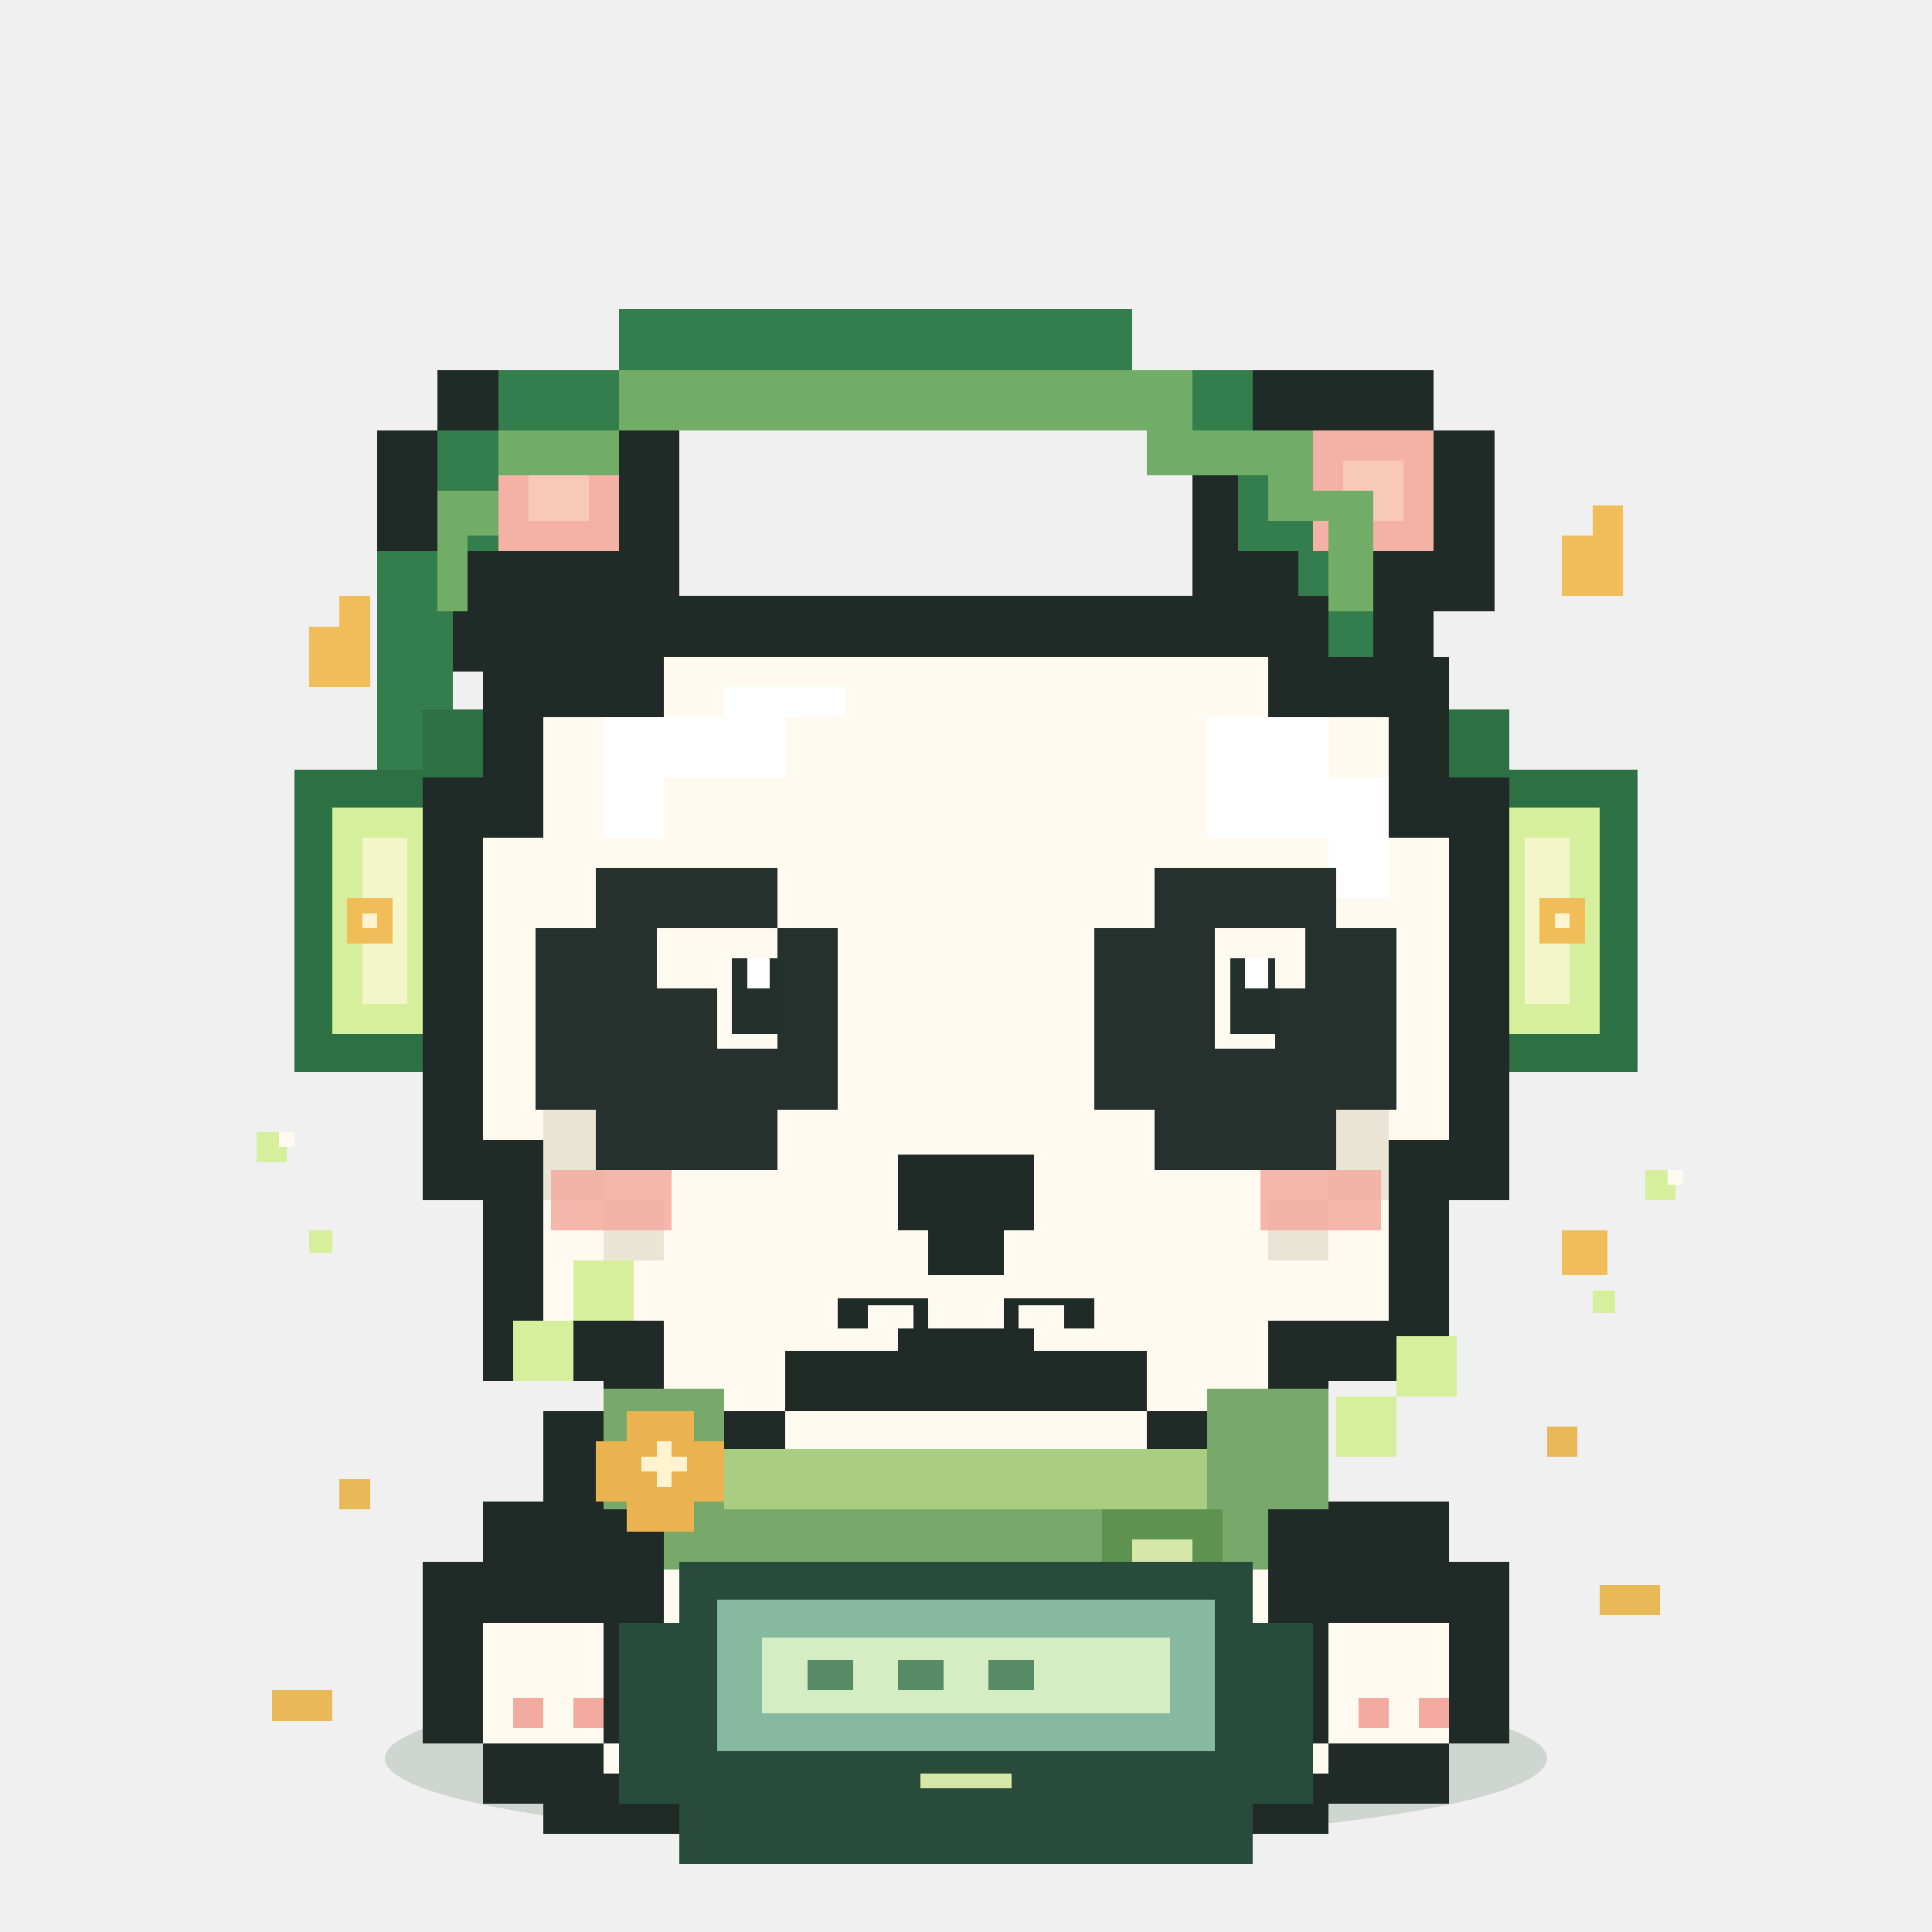
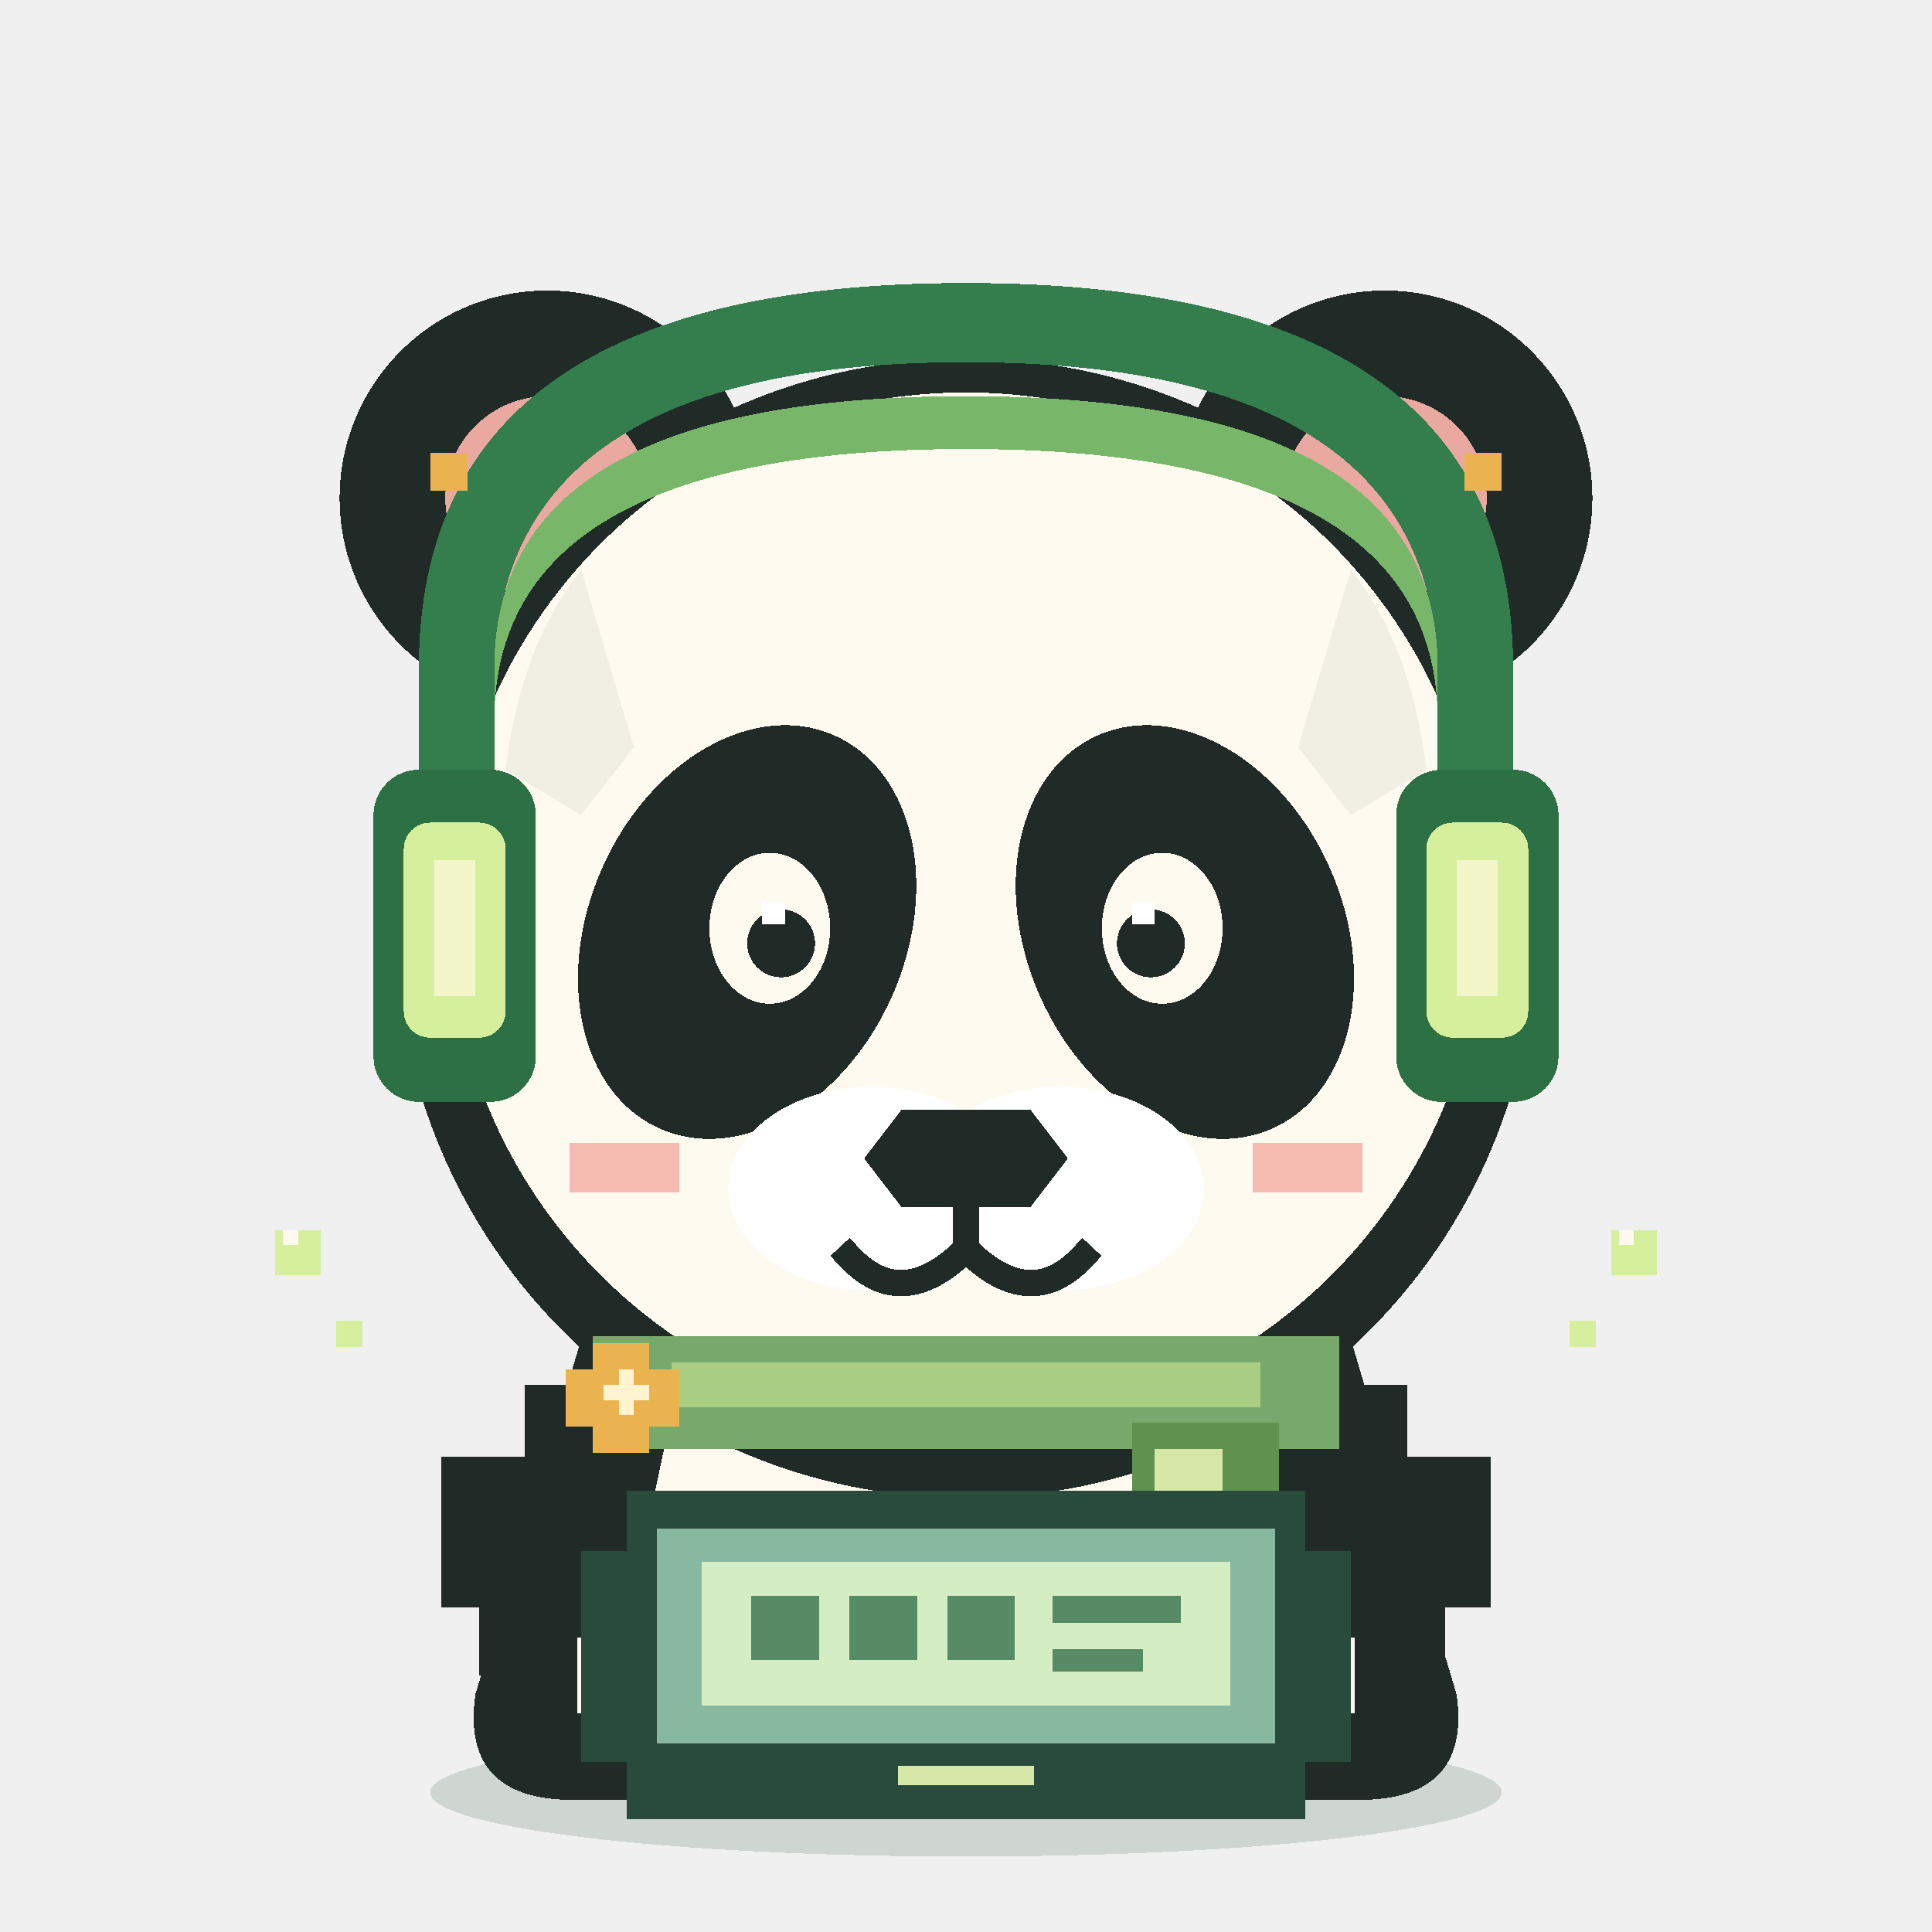
<svg xmlns="http://www.w3.org/2000/svg" viewBox="0 0 512 512" shape-rendering="crispEdges">
-   <ellipse cx="256" cy="466" rx="154" ry="22" fill="#355b42" opacity=".18" />
-   <path d="M82 166h16v16H82zM90 158h8v8h-8zM414 142h16v16h-16zM422 134h8v8h-8zM414 326h12v12h-12zM106 270h10v10h-10zM398 240h10v10h-10z" fill="#f0bd58" />
-   <path d="M116 98h48v16h16v48h-16v16h-48v-16h-16v-48h16zM332 98h48v16h16v48h-16v16h-48v-16h-16v-48h16z" fill="#202b28" />
-   <path d="M132 114h32v32h-32zM348 114h32v32h-32z" fill="#f3b2a5" />
-   <path d="M140 122h16v16h-16zM356 122h16v16h-16z" fill="#f8c9b9" />
-   <path d="M100 218v-72h16v-32h16V98h32V82h136v16h32v16h16v32h16v72h-20v-72h-16v-32h-32V98H164v16h-32v32h-12v72z" fill="#347d4c" />
-   <path d="M116 162v-32h16v-16h32v-16h152v16h32v16h16v32h-12v-24h-16v-12h-32v-12H164v12h-32v16h-8v20z" fill="#72ad68" />
-   <path d="M78 204h34v-16h20v112h-20v-16H78zM380 188h20v16h34v80h-34v16h-20z" fill="#2c7043" />
-   <path d="M88 214h28v60H88zM396 214h28v60h-28z" fill="#d5ef9d" />
-   <path d="M96 222h12v44H96zM404 222h12v44h-12z" fill="#f3f6c8" />
-   <path d="M128 174h32v-16h192v16h32v32h16v112h-16v48h-32v32H160v-32h-32v-48h-16V206h16z" fill="#202b28" />
-   <path d="M144 190h32v-16h160v16h32v32h16v80h-16v48h-32v32H176v-32h-32v-48h-16v-80h16z" fill="#fffaf0" />
-   <path d="M160 190h32v-8h32v8h-16v16h-32v16h-16zM320 190h32v16h16v32h-16v-16h-32z" fill="#ffffff" />
-   <path d="M144 286h16v32h16v16h-16v-16h-16zM352 286h16v32h-16v16h-16v-16h16z" fill="#e9e4d4" />
-   <path d="M158 230h48v16h16v48h-16v16h-48v-16h-16v-48h16zM306 230h48v16h16v48h-16v16h-48v-16h-16v-48h16z" fill="#26302d" />
-   <path d="M174 246h24v16h-24zM322 246h24v16h-24zM190 246h16v32h-16zM322 246h16v32h-16z" fill="#fffaf0" />
-   <path d="M194 254h12v20h-12zM326 254h12v20h-12z" fill="#24302b" />
-   <path d="M198 254h6v8h-6zM330 254h6v8h-6z" fill="#ffffff" />
-   <path d="M146 310h32v16h-32zM334 310h32v16h-32z" fill="#f3aaa0" opacity=".85" />
-   <path d="M238 306h36v20h-36zM246 326h20v12h-20z" fill="#202b28" />
-   <path d="M222 344h24v8h-24zM266 344h24v8h-24zM238 352h36v8h-36z" fill="#202b28" />
-   <path d="M230 346h12v6h-12zM270 346h12v6h-12z" fill="#fffaf0" />
-   <path d="M160 374h48v-16h96v16h48v32h16v64h-16v16H144v-16h-16v-64h16v-32z" fill="#202b28" />
-   <path d="M176 390h32v-16h96v16h32v32h16v48H160v-48h16z" fill="#fffaf0" />
-   <path d="M208 394h96v58h-96z" fill="#f1eee3" />
-   <path d="M128 398h32v16h16v48h-16v16h-32v-16h-16v-48h16zM352 398h32v16h16v48h-16v16h-32v-16h-16v-48h16z" fill="#202b28" />
-   <path d="M128 430h32v32h-32zM352 430h32v32h-32z" fill="#fffaf0" />
-   <path d="M160 368h32v16h128v-16h32v32h-16v16H176v-16h-16z" fill="#79a96a" />
-   <path d="M192 384h128v16H192z" fill="#a9ce82" />
-   <path d="M292 400h32v16h-16v32h-16v-16h-16v-16h16z" fill="#5f914f" />
-   <path d="M300 408h16v16h-16z" fill="#d7e7a8" />
-   <path d="M180 414h152v16h16v48h-16v16H180v-16h-16v-48h16z" fill="#294b3b" />
-   <path d="M190 424h132v40H190z" fill="#86b9a0" />
-   <path d="M202 434h108v20H202z" fill="#d5edc2" />
-   <path d="M214 440h12v8h-12zM238 440h12v8h-12zM262 440h12v8h-12z" fill="#568b66" />
-   <path d="M244 470h24v4h-24z" fill="#d7e7a8" />
-   <path d="M136 450h8v8h-8zM152 450h8v8h-8zM360 450h8v8h-8zM376 450h8v8h-8z" fill="#f3aaa0" />
-   <path d="M354 370h16v16h-16zM370 354h16v16h-16zM136 350h16v16h-16zM152 334h16v16h-16z" fill="#d5ef9d" />
-   <path d="M72 448h16v8H72zM424 420h16v8h-16zM90 392h8v8h-8zM410 378h8v8h-8z" fill="#e9b957" />
-   <g shape-rendering="crispEdges">
-     <path d="M92 238h12v12H92zM408 238h12v12h-12z" fill="#f0bd58" />
-     <path d="M96 242h4v4h-4zM412 242h4v4h-4z" fill="#fff4cf" />
-     <path d="M166 374h18v8h8v16h-8v8h-18v-8h-8v-16h8z" fill="#eab34f" />
-     <path d="M174 382h4v12h-4zM170 386h12v4h-12z" fill="#fff4cf" />
-     <path d="M68 300h8v8h-8zM436 310h8v8h-8zM82 326h6v6h-6zM422 342h6v6h-6z" fill="#d5ef9d" />
-     <path d="M74 300h4v4h-4zM442 310h4v4h-4z" fill="#fffaf0" />
-   </g>
+   <ellipse cx="256" cy="475" rx="142" ry="17" fill="#355b42" opacity=".18" />
+   <circle cx="145" cy="132" r="55" fill="#202b28" />
+   <circle cx="367" cy="132" r="55" fill="#202b28" />
+   <circle cx="145" cy="132" r="27" fill="#e9a9a0" />
+   <circle cx="367" cy="132" r="27" fill="#e9a9a0" />
+   <path d="M154 355Q154 326 185 326H327Q358 326 358 355L386 449Q390 477 360 477H152Q122 477 126 449Z" fill="#202b28" />
+   <path d="M180 365Q180 348 204 348H308Q332 348 332 365L350 450H162Z" fill="#fffaf0" />
+   <path d="M139 367h31v18h-15v59h-28v-18h-10v-40h22zM342 367h31v19h22v40h-12v18h-28v-59h-13z" fill="#202b28" />
+   <path d="M153 434h26v20h-26zM333 434h26v20h-26z" fill="#fffaf0" />
+   <path d="M177 461h60v18h-60zM275 461h60v18h-60z" fill="#202b28" />
+   <circle cx="256" cy="246" r="151" fill="#202b28" />
+   <circle cx="256" cy="241" r="137" fill="#fffaf0" />
+   <path d="M154 151q-16 20-20 53l20 12 14-18zM358 151q16 20 20 53l-20 12-14-18z" fill="#f1eee3" />
+   <path d="M111 230V177Q111 75 256 75T401 177V230h-20V180Q381 96 256 96T131 180v50z" fill="#347d4c" />
+   <path d="M131 177Q131 105 256 105T381 177v14Q381 119 256 119T131 191z" fill="#78b76a" />
+   <rect x="99" y="204" width="43" height="88" rx="12" fill="#2c7043" />
+   <rect x="370" y="204" width="43" height="88" rx="12" fill="#2c7043" />
+   <rect x="107" y="218" width="27" height="57" rx="7" fill="#d5ef9d" />
+   <rect x="378" y="218" width="27" height="57" rx="7" fill="#d5ef9d" />
+   <rect x="115" y="228" width="11" height="36" fill="#f3f6c8" />
+   <rect x="386" y="228" width="11" height="36" fill="#f3f6c8" />
+   <ellipse cx="198" cy="247" rx="42" ry="57" transform="rotate(24 198 247)" fill="#202b28" />
+   <ellipse cx="314" cy="247" rx="42" ry="57" transform="rotate(-24 314 247)" fill="#202b28" />
+   <ellipse cx="204" cy="246" rx="16" ry="20" fill="#fffaf0" />
+   <ellipse cx="308" cy="246" rx="16" ry="20" fill="#fffaf0" />
+   <circle cx="207" cy="250" r="9" fill="#202b28" />
+   <circle cx="305" cy="250" r="9" fill="#202b28" />
+   <rect x="202" y="239" width="6" height="6" fill="#fff" />
+   <rect x="300" y="239" width="6" height="6" fill="#fff" />
+   <ellipse cx="231" cy="315" rx="38" ry="27" fill="#fff" />
+   <ellipse cx="281" cy="315" rx="38" ry="27" fill="#fff" />
+   <path d="M239 294h34l10 13-10 13h-34l-10-13z" fill="#202b28" />
+   <path d="M256 318v13m0 0q-17 17-31 2m31-2q17 17 31 2" fill="none" stroke="#202b28" stroke-width="7" stroke-linecap="square" />
+   <rect x="151" y="303" width="29" height="13" fill="#f3aaa0" opacity=".8" />
+   <rect x="332" y="303" width="29" height="13" fill="#f3aaa0" opacity=".8" />
+   <path d="M157 354h198v30H157z" fill="#79a96a" />
+   <path d="M178 361h156v12H178z" fill="#a9ce82" />
+   <path d="M300 377h39v63h-17v-14h-22z" fill="#5f914f" />
+   <path d="M306 384h18v14h-18z" fill="#d7e7a8" />
+   <path d="M166 395h180v16h12v56h-12v15H166v-15h-12v-56h12z" fill="#294b3b" />
+   <rect x="174" y="405" width="164" height="57" fill="#86b9a0" />
+   <rect x="186" y="414" width="140" height="38" fill="#d5edc2" />
+   <path d="M199 423h18v17h-18zM225 423h18v17h-18zM251 423h18v17h-18z" fill="#568b66" />
+   <path d="M279 423h34v7h-34zM279 437h24v6h-24z" fill="#568b66" />
+   <rect x="238" y="468" width="36" height="5" fill="#d7e7a8" />
+   <path d="M157 356h15v7h8v15h-8v7h-15v-7h-7v-15h7z" fill="#eab34f" />
+   <path d="M164 363h4v12h-4zM160 367h12v4h-12z" fill="#fff4cf" />
+   <path d="M73 326h12v12H73zM427 326h12v12h-12zM89 350h7v7h-7zM416 350h7v7h-7z" fill="#d5ef9d" />
+   <path d="M75 326h4v4h-4zM429 326h4v4h-4z" fill="#fffaf0" />
+   <path d="M114 120h10v10h-10zM388 120h10v10h-10z" fill="#eab34f" />
</svg>
